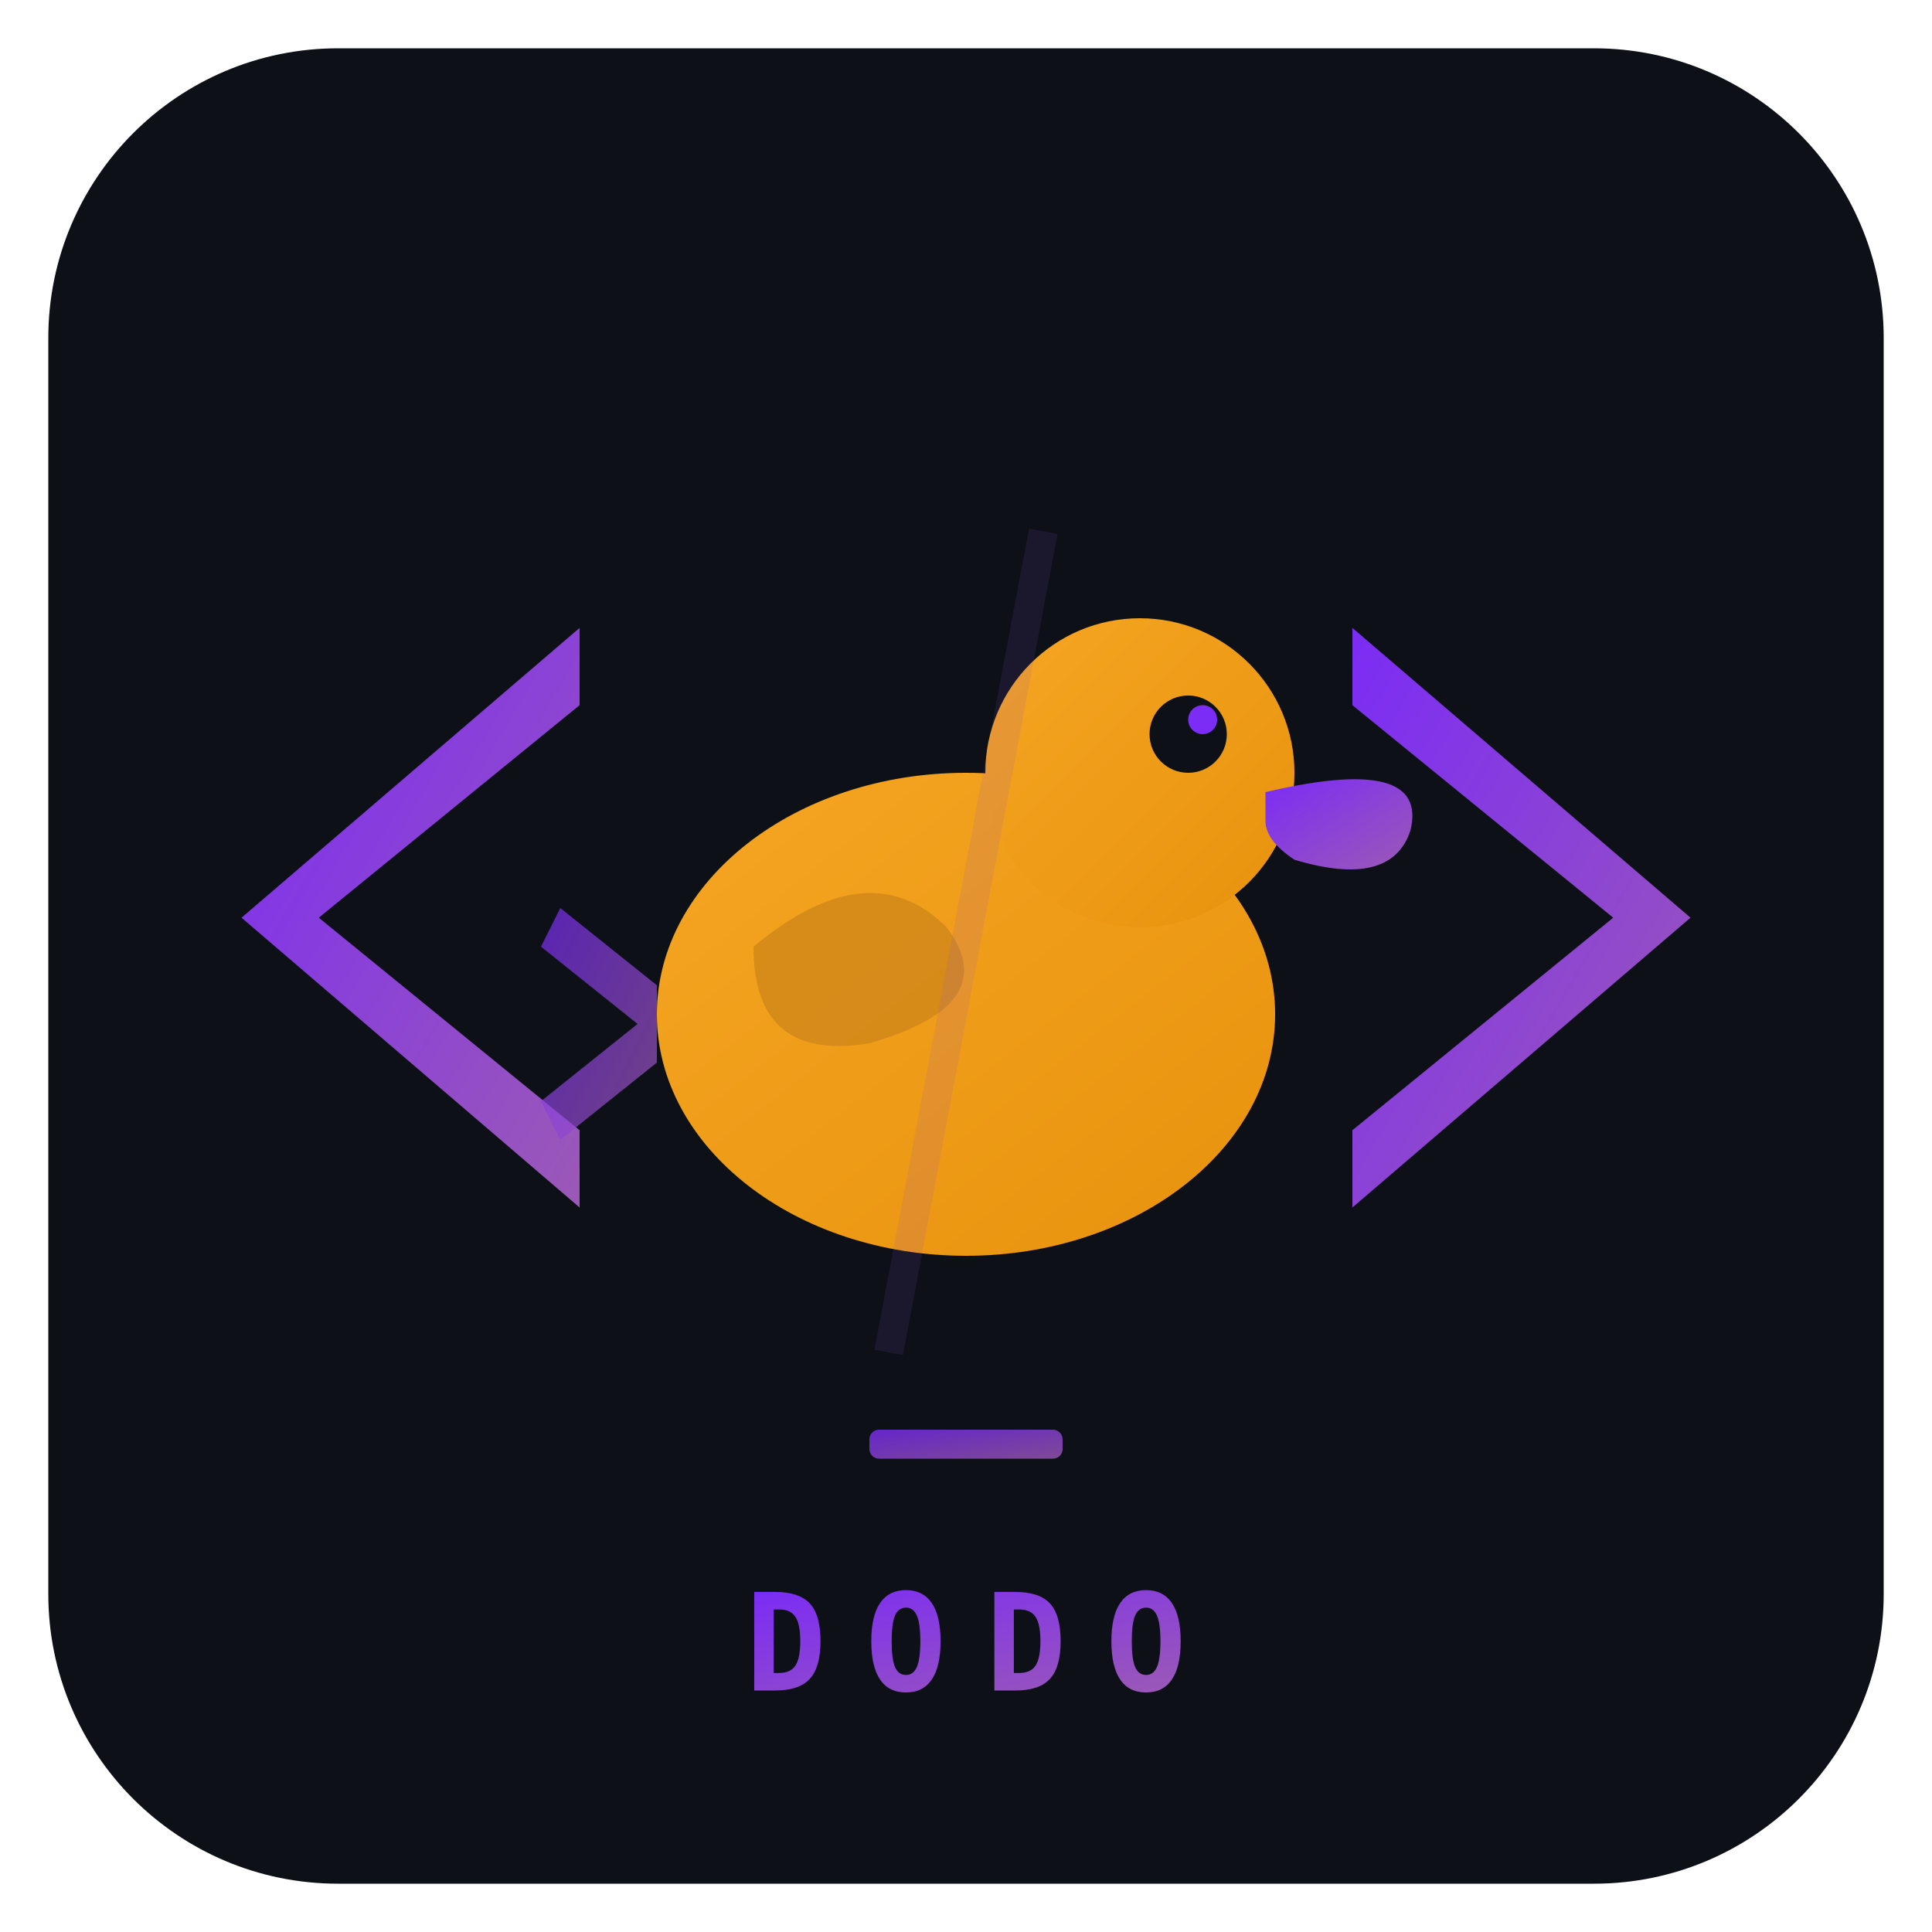
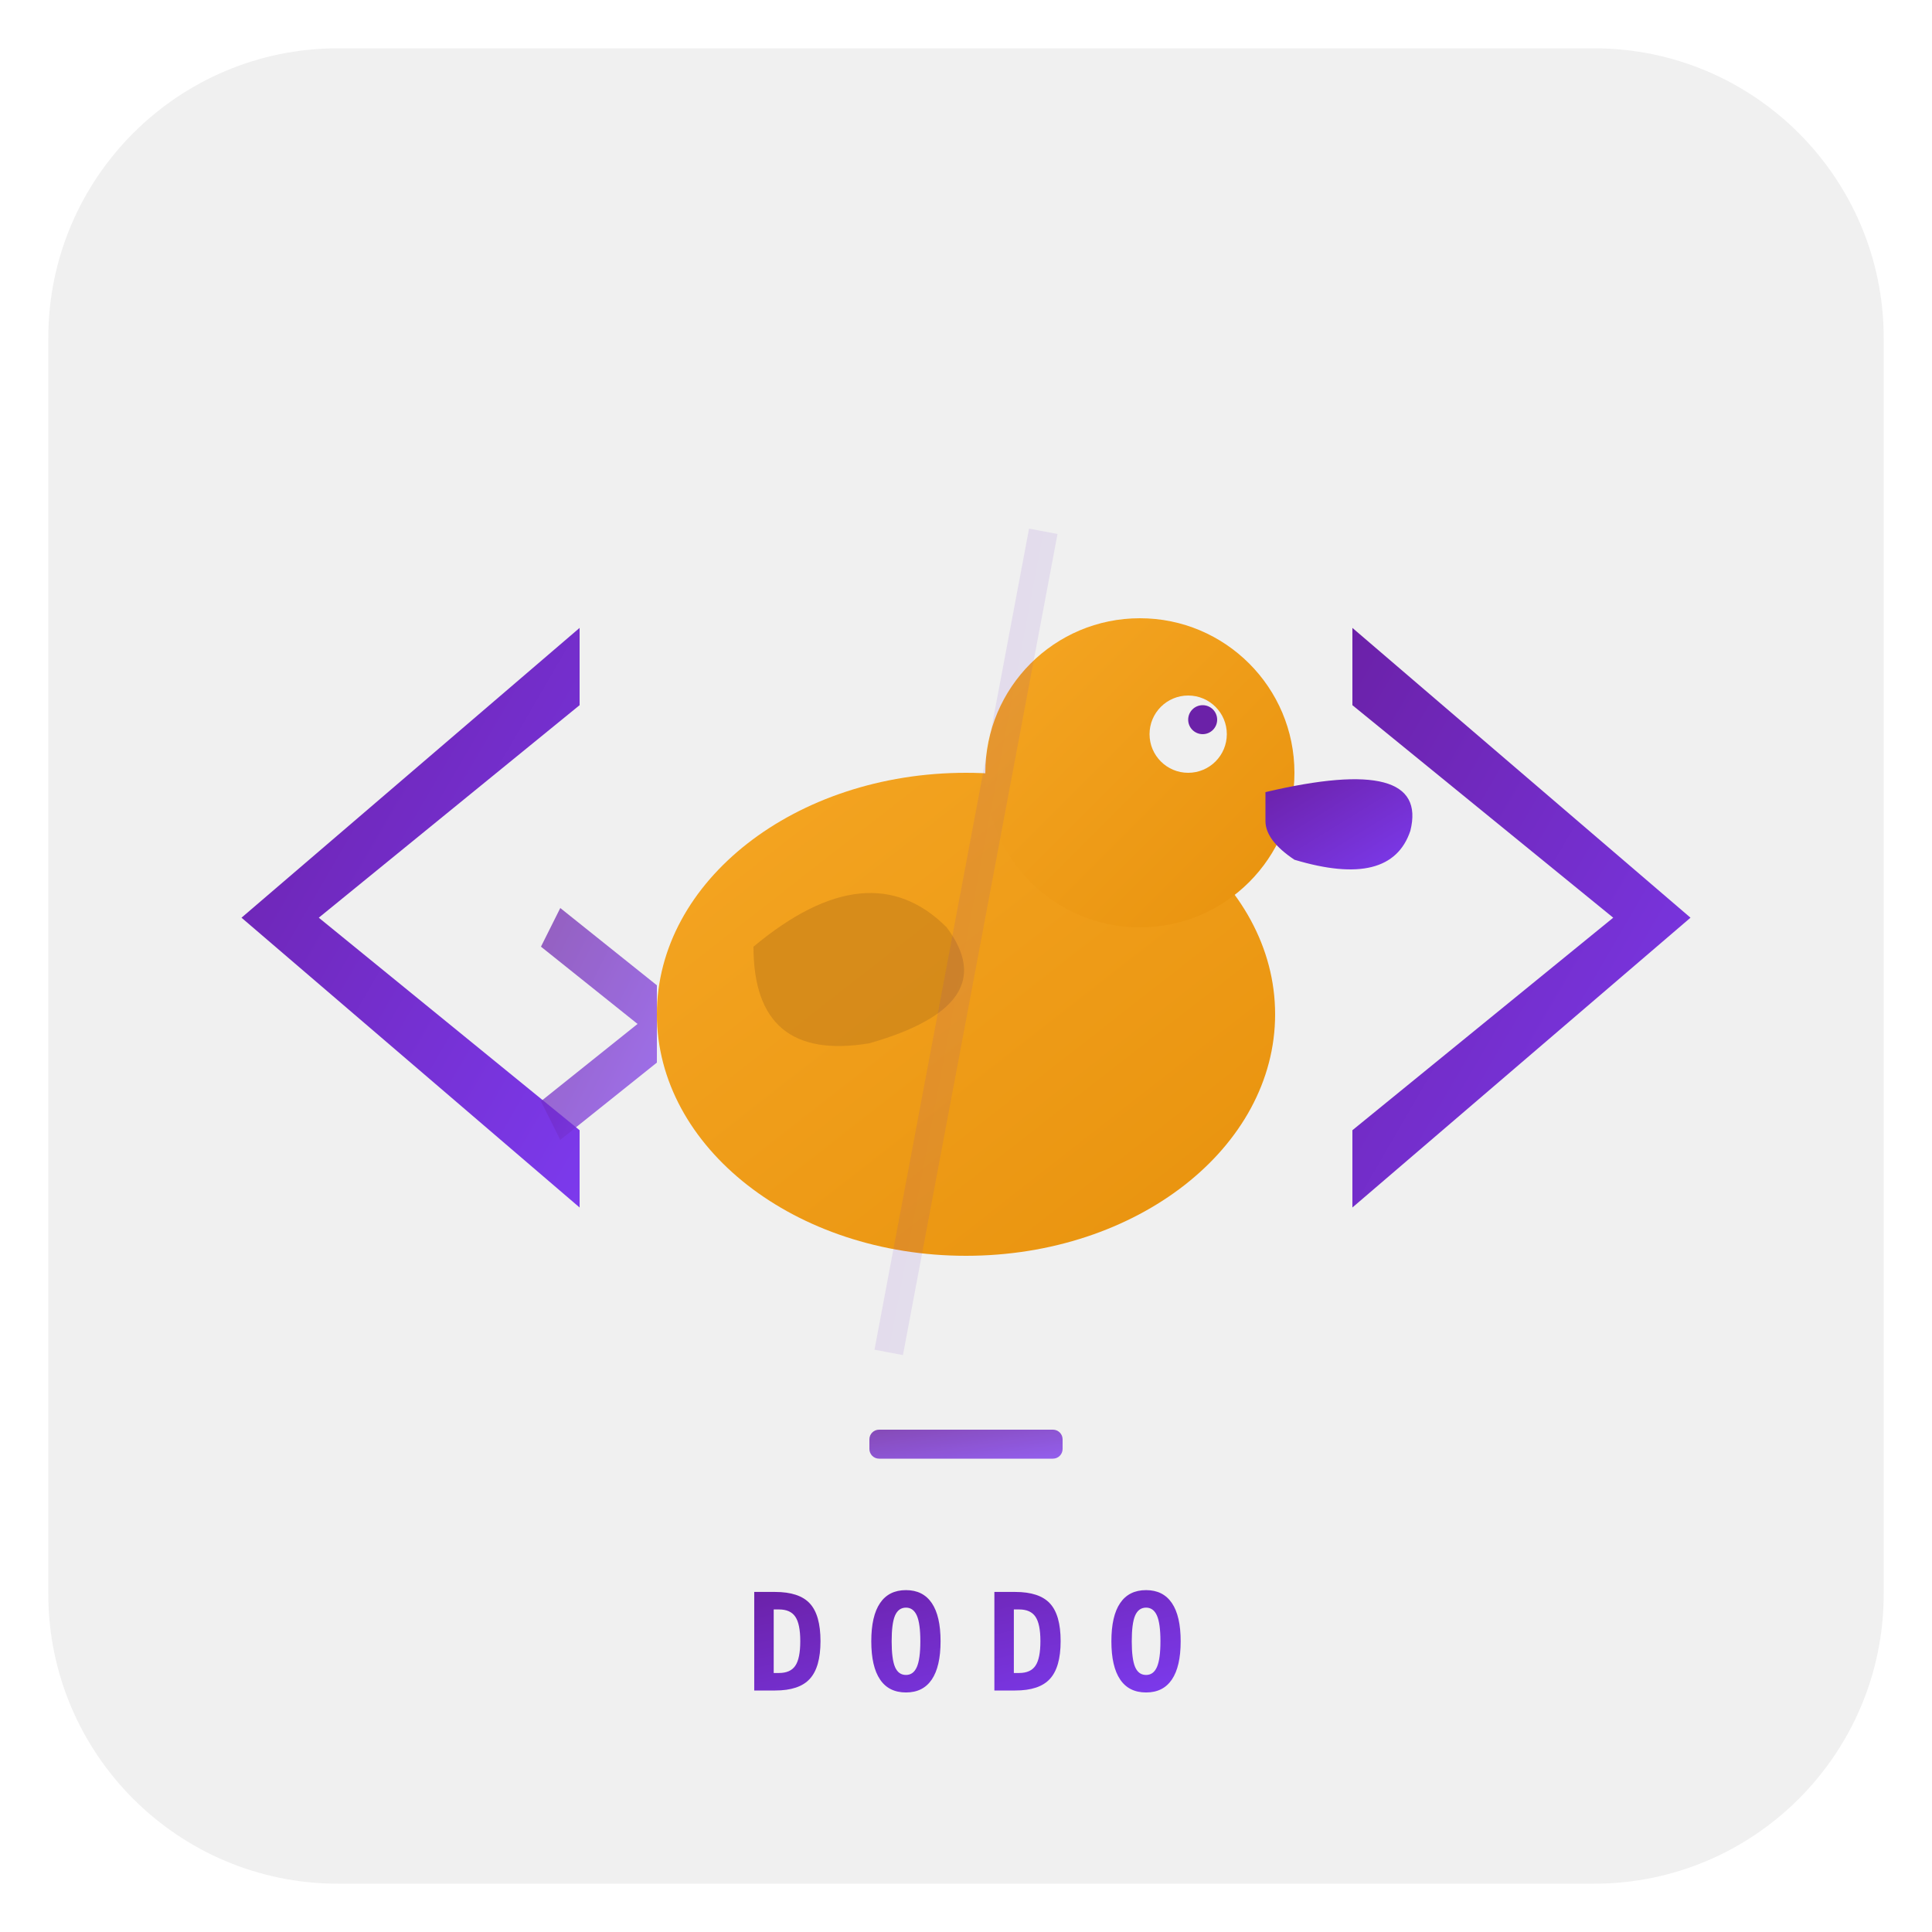
<svg xmlns="http://www.w3.org/2000/svg" viewBox="0 0 200 200" width="200" height="200">
+   <style>
+     .bg { fill: #f0f0f0; }
+     .eye-bg { fill: #f0f0f0; }
+     .bracket-stop1 { stop-color: #6B21A8; }
+     .bracket-stop2 { stop-color: #7C3AED; }
+     .eye-iris { fill: #6B21A8; }
+     .slash { opacity: 0.1; }
+     @media (prefers-color-scheme: dark) {
+       .bg { fill: #0D1117; }
+       .eye-bg { fill: #0D1117; }
+       .bracket-stop1 { stop-color: #7B2CF5; }
+       .bracket-stop2 { stop-color: #9B59B6; }
+       .eye-iris { fill: #7B2CF5; }
+       .slash { opacity: 0.12; }
+     }
+   </style>
  <defs>
    <linearGradient id="bracketGrad" x1="0%" y1="0%" x2="100%" y2="100%">
-       <stop offset="0%" style="stop-color:#7B2CF5;stop-opacity:1" />
-       <stop offset="100%" style="stop-color:#9B59B6;stop-opacity:1" />
+       <stop offset="0%" class="bracket-stop1" />
+       <stop offset="100%" class="bracket-stop2" />
    </linearGradient>
    <linearGradient id="birdGrad" x1="0%" y1="0%" x2="100%" y2="100%">
-       <stop offset="0%" style="stop-color:#F5A623;stop-opacity:1" />
-       <stop offset="100%" style="stop-color:#E8920D;stop-opacity:1" />
+       <stop offset="0%" style="stop-color:#F5A623" />
+       <stop offset="100%" style="stop-color:#E8920D" />
    </linearGradient>
  </defs>
-   <rect x="5" y="5" width="190" height="190" rx="30" ry="30" fill="#0D1117" />
+   <rect x="5" y="5" width="190" height="190" rx="30" ry="30" class="bg" />
  <path d="M25 95 L60 65 L60 73 L33 95 L60 117 L60 125 L25 95Z" fill="url(#bracketGrad)" />
  <path d="M175 95 L140 65 L140 73 L167 95 L140 117 L140 125 L175 95Z" fill="url(#bracketGrad)" />
  <ellipse cx="100" cy="105" rx="32" ry="25" fill="url(#birdGrad)" />
  <circle cx="118" cy="80" r="16" fill="url(#birdGrad)" />
-   <circle cx="123" cy="76" r="4" fill="#0D1117" />
-   <circle cx="124.5" cy="74.5" r="1.5" fill="#7B2CF5" />
+   <circle cx="123" cy="76" r="4" class="eye-bg" />
+   <circle cx="124.5" cy="74.5" r="1.5" class="eye-iris" />
  <path d="M131 82 Q148 78 146 86 Q144 92 134 89 Q131 87 131 85Z" fill="url(#bracketGrad)" />
  <path d="M78 98 Q90 88 98 96 Q104 104 90 108 Q78 110 78 98Z" fill="#D4891A" opacity="0.9" />
  <path d="M68 102 L58 94 L56 98 L66 106 L56 114 L58 118 L68 110Z" fill="url(#bracketGrad)" opacity="0.7" />
-   <line x1="108" y1="55" x2="92" y2="140" stroke="url(#bracketGrad)" stroke-width="3" opacity="0.12" />
+   <line x1="108" y1="55" x2="92" y2="140" stroke="url(#bracketGrad)" stroke-width="3" class="slash" />
  <rect x="90" y="148" width="20" height="3" rx="1" fill="url(#bracketGrad)" opacity="0.8">
    <animate attributeName="opacity" values="0.8;0.2;0.8" dur="1.2s" repeatCount="indefinite" />
  </rect>
  <text x="100" y="175" text-anchor="middle" font-family="'SF Mono', 'Fira Code', monospace" font-size="14" font-weight="600" fill="url(#bracketGrad)" letter-spacing="4">DODO</text>
</svg>
